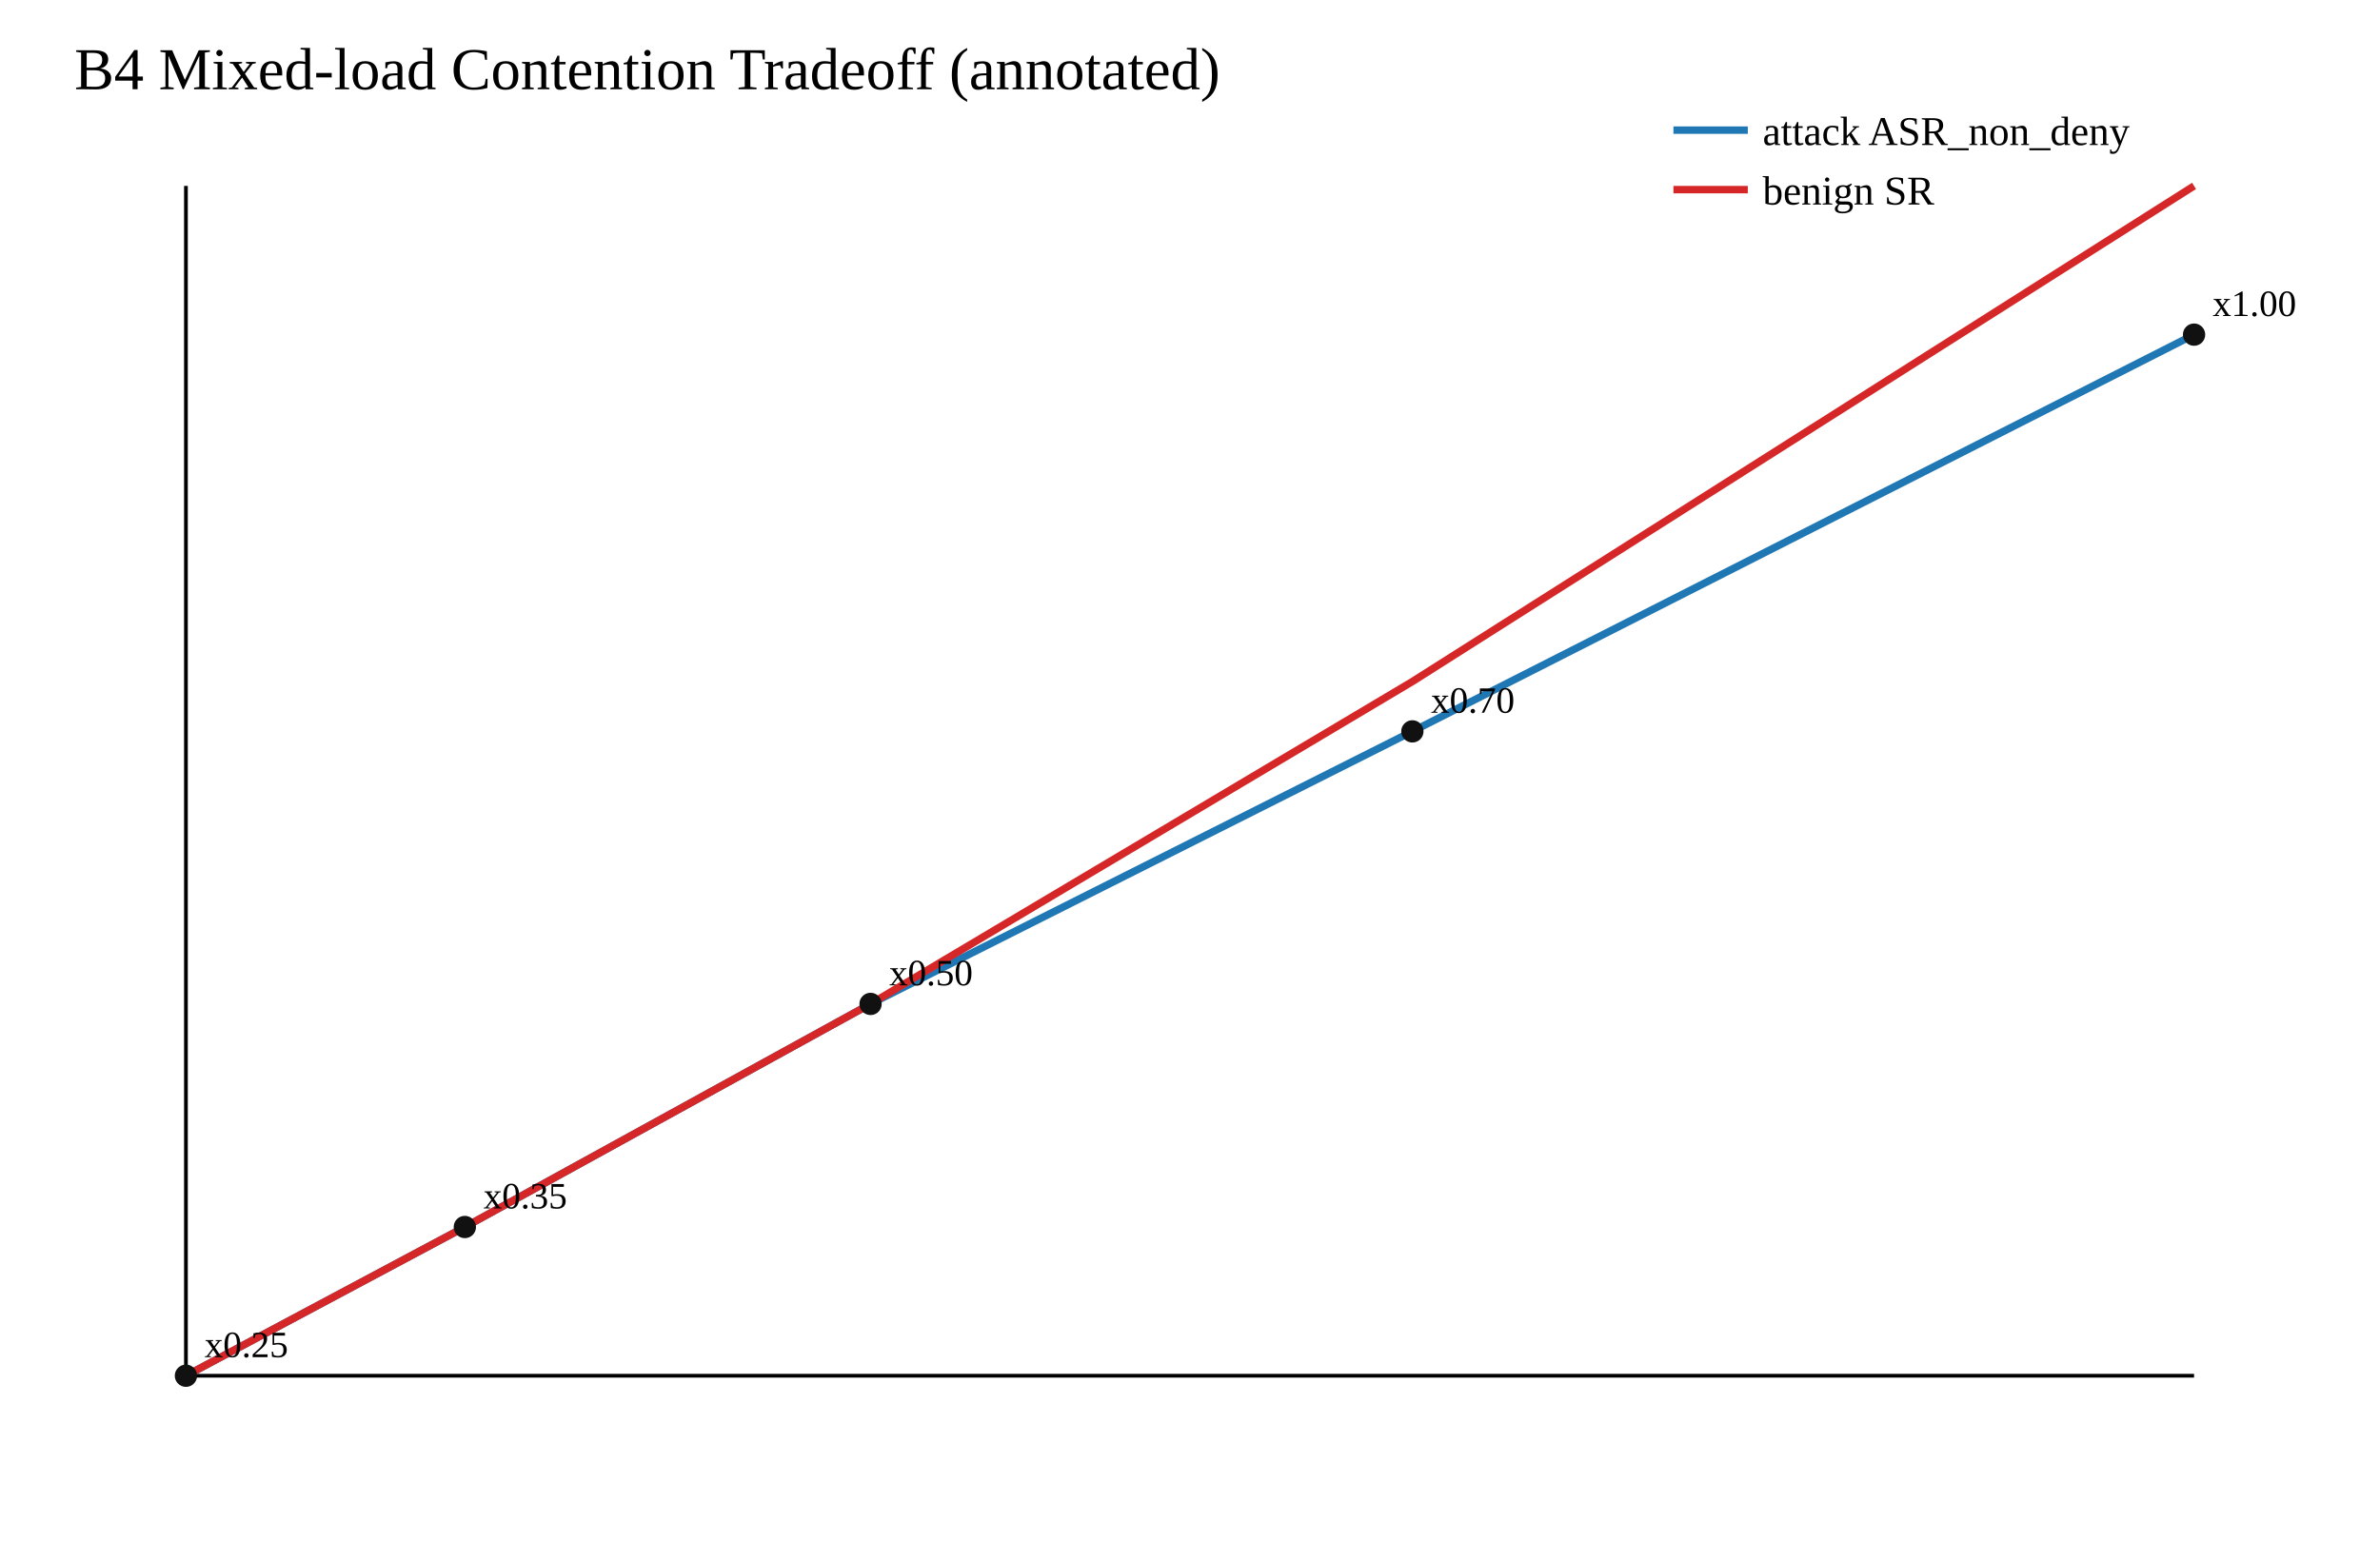
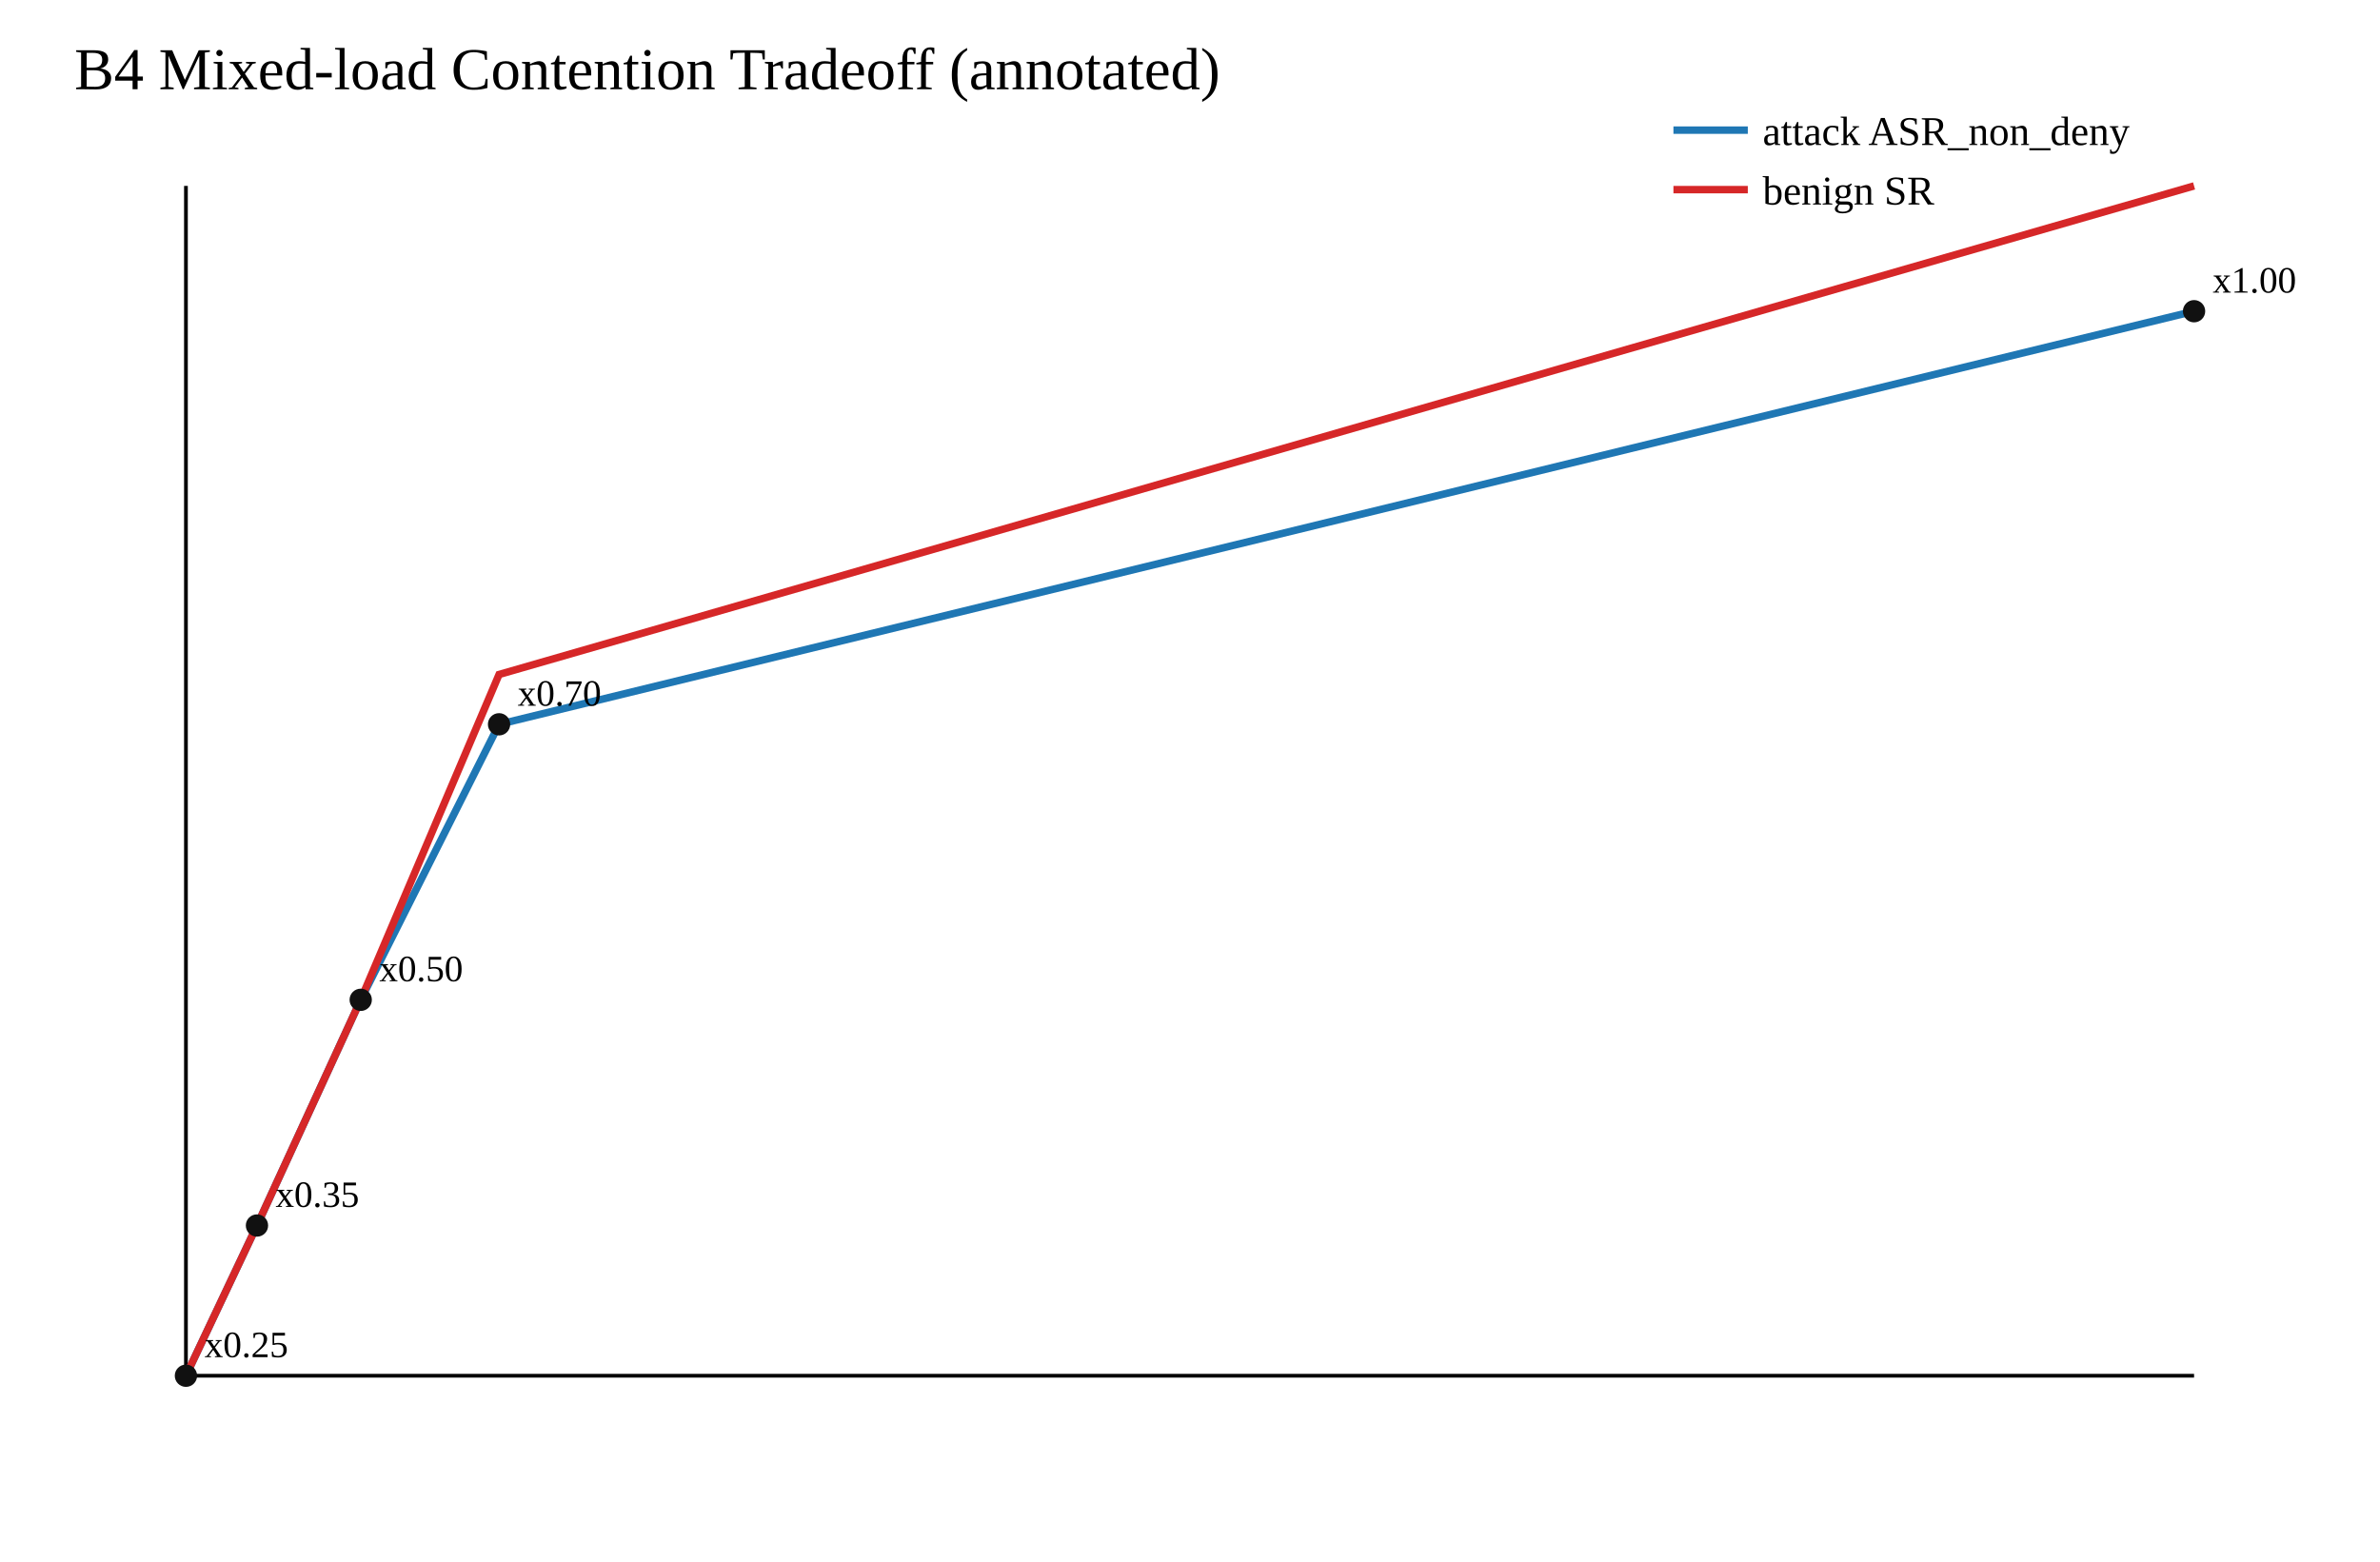
<svg xmlns="http://www.w3.org/2000/svg" width="640" height="420">
  <text x="20" y="24" font-size="16">B4 Mixed-load Contention Tradeoff (annotated)</text>
  <line x1="50" y1="370" x2="590" y2="370" stroke="black" />
  <line x1="50" y1="370" x2="50" y2="50" stroke="black" />
-   <polyline fill="none" stroke="#1f77b4" stroke-width="2" points="590.0,90.0 379.8,196.7 234.1,270.0 125.0,330.0 50.0,370.0" />
+   <polyline fill="none" stroke="#1f77b4" stroke-width="2" points="590.0,83.7 134.2,194.8 97.0,268.9 69.1,329.6 50.0,370.0" />
  <line x1="450" y1="35" x2="470" y2="35" stroke="#1f77b4" stroke-width="2" />
  <text x="474" y="39" font-size="11">attack ASR_non_deny</text>
-   <polyline fill="none" stroke="#d62728" stroke-width="2" points="590.0,50.0 379.8,183.3 234.1,270.0 125.0,330.0 50.0,370.0" />
+   <polyline fill="none" stroke="#d62728" stroke-width="2" points="590.0,50.0 134.2,181.4 97.0,268.9 69.1,329.6 50.0,370.0" />
  <line x1="450" y1="51" x2="470" y2="51" stroke="#d62728" stroke-width="2" />
  <text x="474" y="55" font-size="11">benign SR</text>
-   <circle cx="590.0" cy="90.0" r="3" fill="#111" />
-   <text x="595.0" y="85.0" font-size="10">x1.00</text>
-   <circle cx="379.8" cy="196.7" r="3" fill="#111" />
-   <text x="384.8" y="191.7" font-size="10">x0.70</text>
-   <circle cx="234.1" cy="270.0" r="3" fill="#111" />
-   <text x="239.1" y="265.0" font-size="10">x0.50</text>
-   <circle cx="125.0" cy="330.0" r="3" fill="#111" />
-   <text x="130.0" y="325.0" font-size="10">x0.35</text>
+   <circle cx="590.0" cy="83.7" r="3" fill="#111" />
+   <text x="595.0" y="78.7" font-size="10">x1.00</text>
+   <circle cx="134.2" cy="194.8" r="3" fill="#111" />
+   <text x="139.2" y="189.8" font-size="10">x0.70</text>
+   <circle cx="97.0" cy="268.9" r="3" fill="#111" />
+   <text x="102.0" y="263.9" font-size="10">x0.50</text>
+   <circle cx="69.1" cy="329.6" r="3" fill="#111" />
+   <text x="74.1" y="324.6" font-size="10">x0.35</text>
  <circle cx="50.0" cy="370.0" r="3" fill="#111" />
  <text x="55.0" y="365.0" font-size="10">x0.25</text>
</svg>
